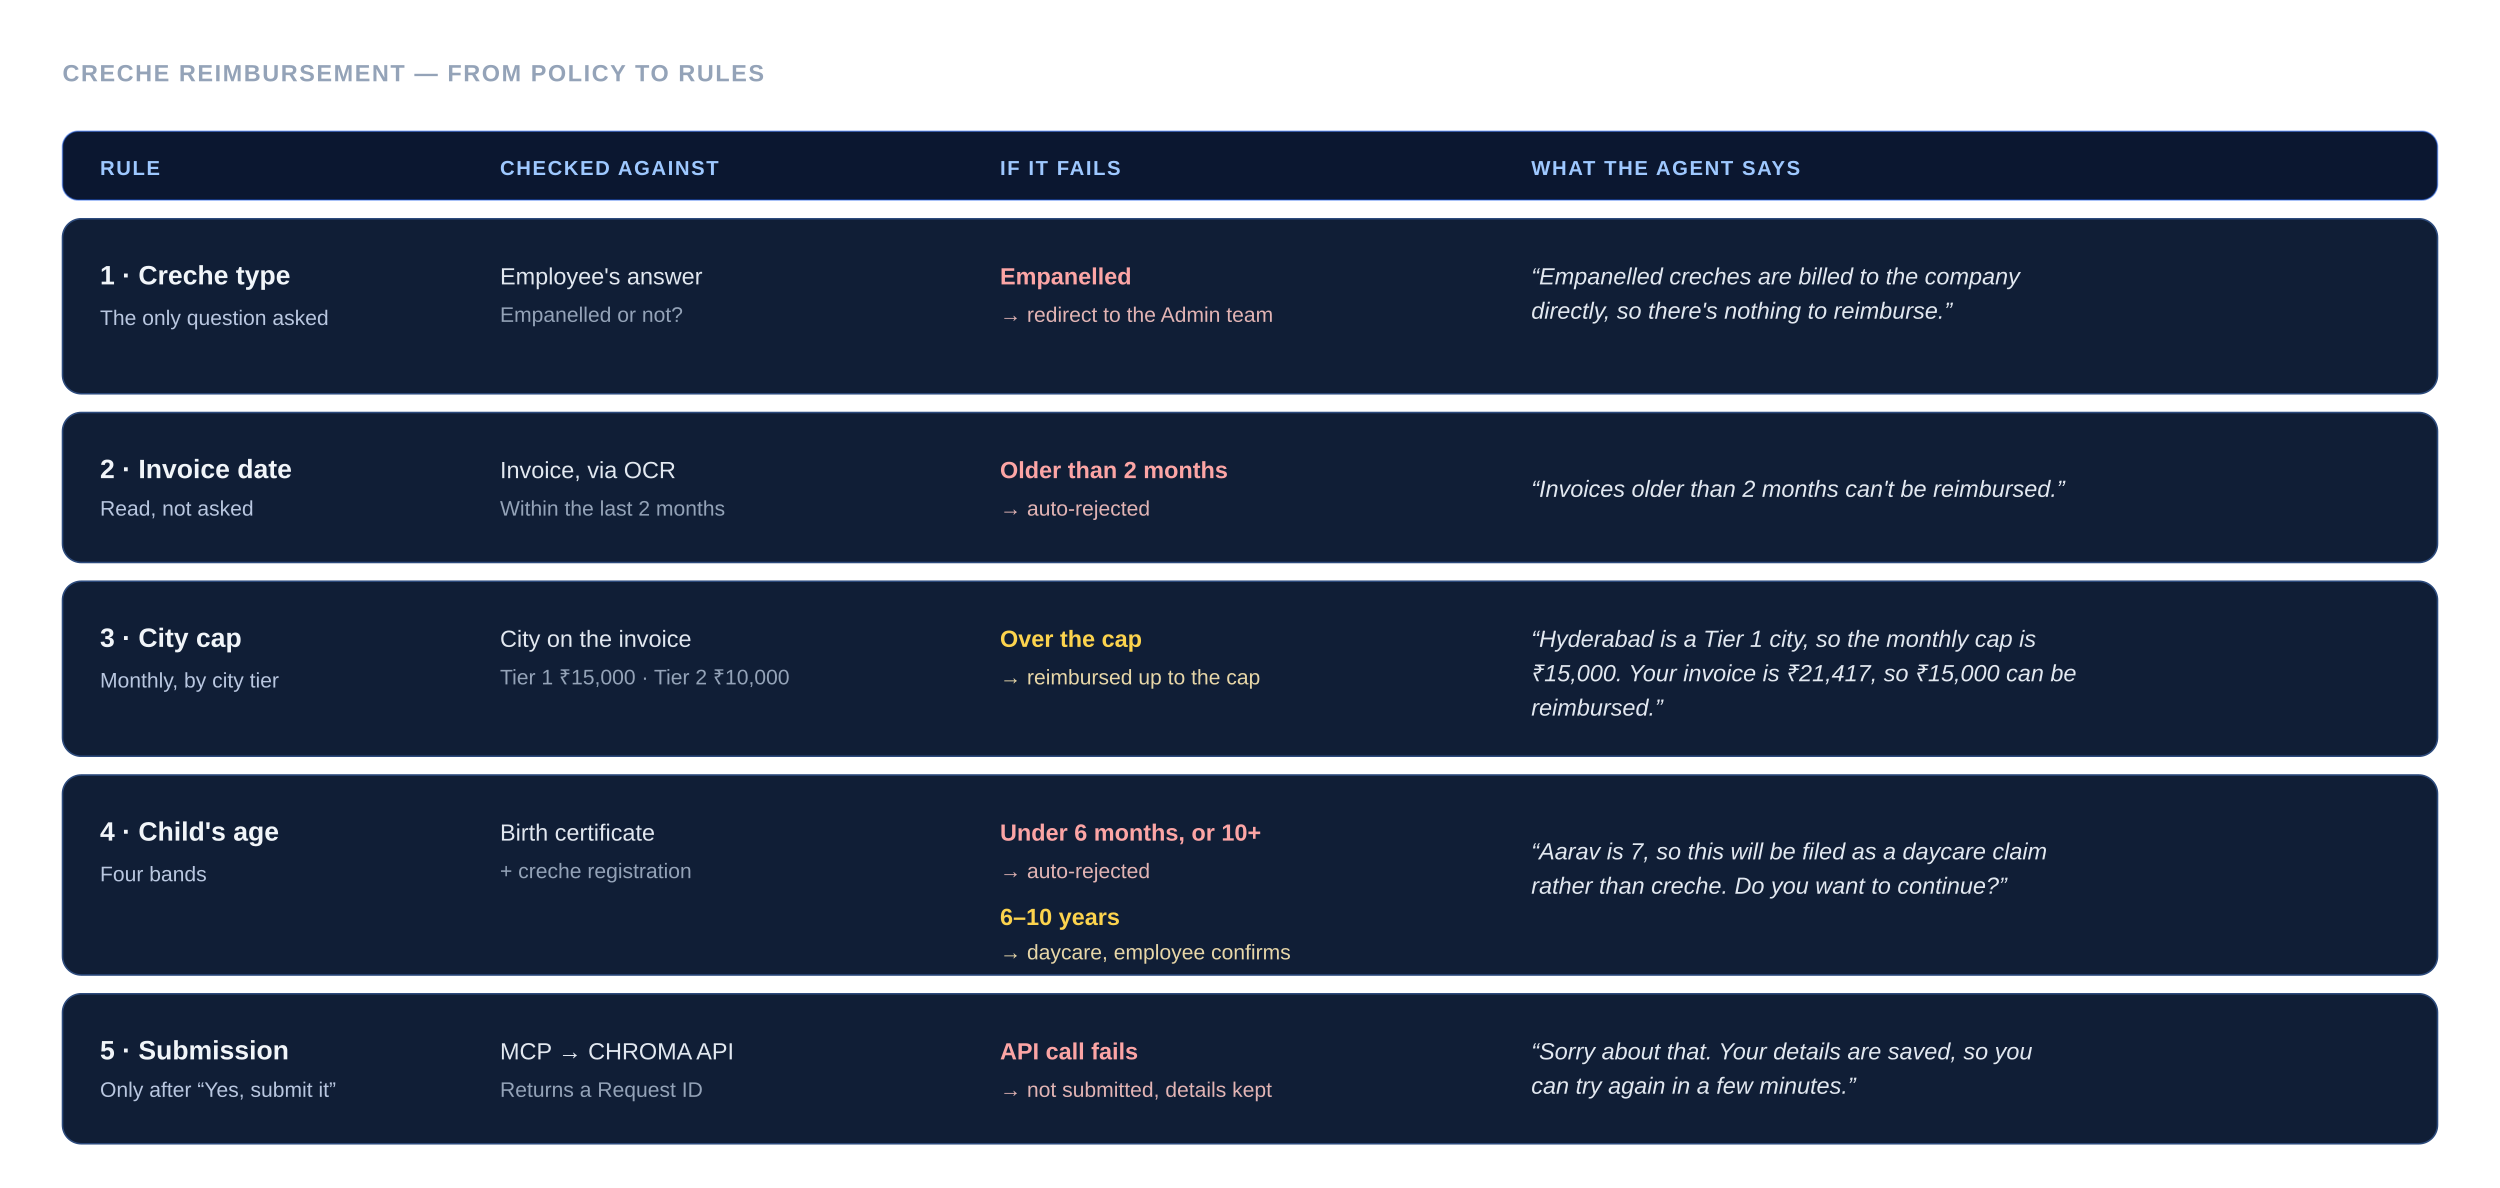
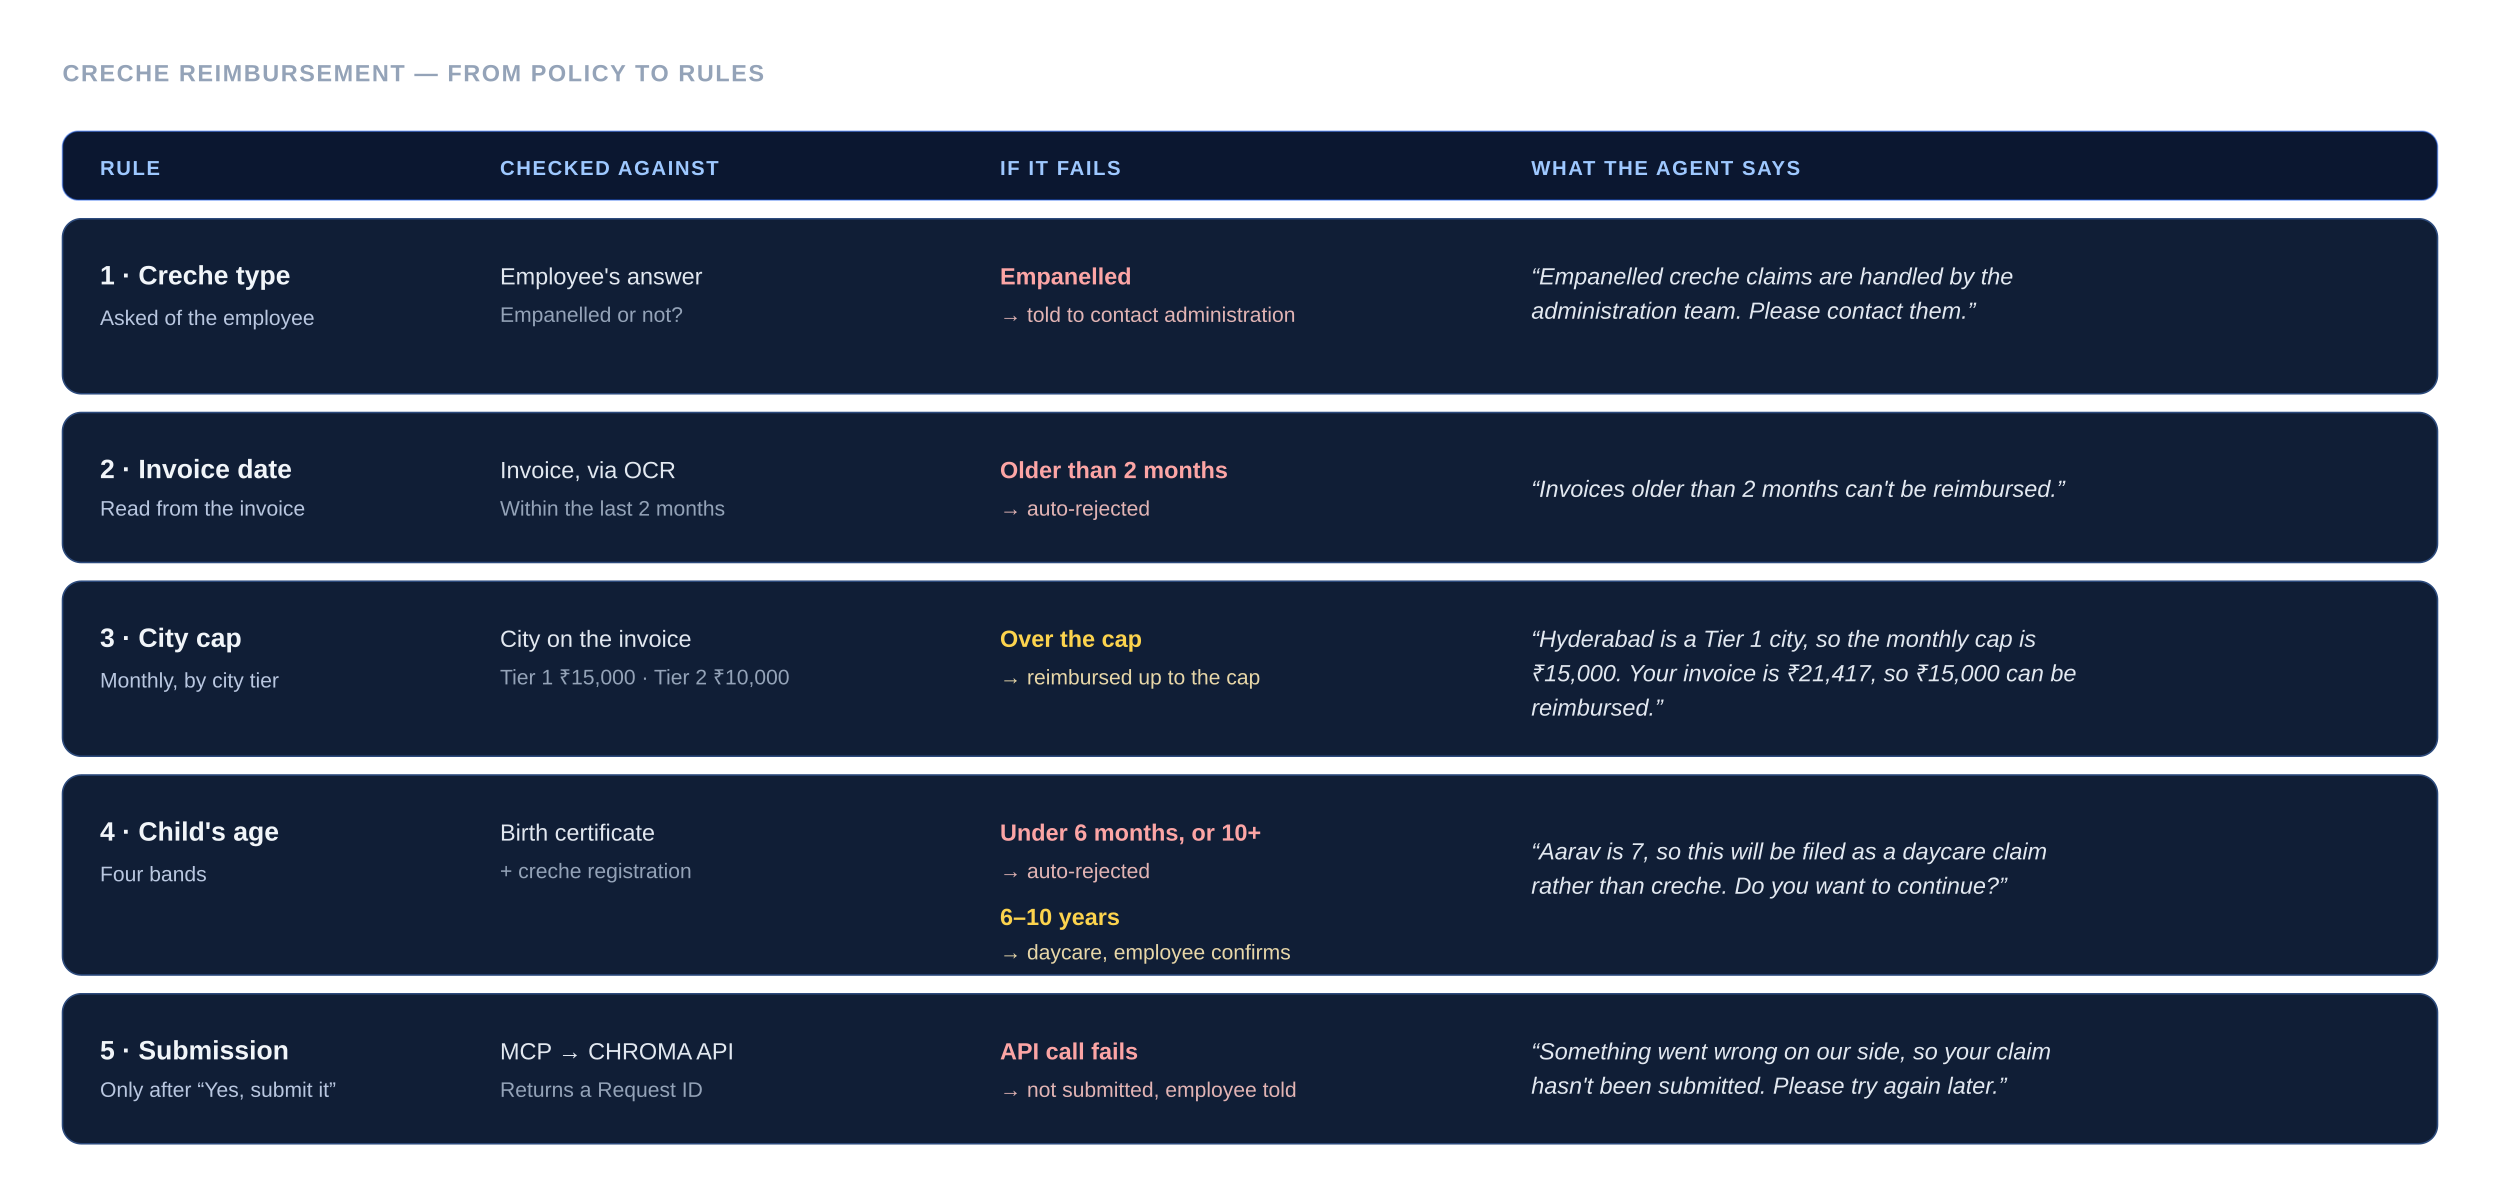
<svg xmlns="http://www.w3.org/2000/svg" viewBox="0 0 1600 760" font-family="'Helvetica Neue', Arial, sans-serif">
  <text x="40" y="52" font-size="15" font-weight="700" fill="#94A3B8" letter-spacing="1">CRECHE REIMBURSEMENT — FROM POLICY TO RULES</text>
  <g font-size="13" font-weight="700" fill="#9ec8ff" letter-spacing="1">
    <rect x="40" y="84" width="1520" height="44" rx="10" fill="#0b1730" stroke="#2563EB" stroke-opacity="0.5" />
    <text x="64" y="112">RULE</text>
    <text x="320" y="112">CHECKED AGAINST</text>
    <text x="640" y="112">IF IT FAILS</text>
    <text x="980" y="112">WHAT THE AGENT SAYS</text>
  </g>
  <g font-size="15">
    <rect x="40" y="140" width="1520" height="112" rx="12" fill="#101E36" stroke="#2C4A7C" />
    <text x="64" y="182" fill="#F1F5F9" font-weight="700" font-size="17">1 · Creche type</text>
-     <text x="64" y="208" fill="#B9C7E0" font-size="13.5">The only question asked</text>
+     <text x="64" y="208" fill="#B9C7E0" font-size="13.5">Asked of the employee</text>
    <text x="320" y="182" fill="#E2E8F0">Employee's answer</text>
    <text x="320" y="206" fill="#94A3B8" font-size="13.5">Empanelled or not?</text>
    <text x="640" y="182" fill="#FCA5A5" font-weight="700">Empanelled</text>
-     <text x="640" y="206" fill="#E2B4B4" font-size="13.5">→ redirect to the Admin team</text>
+     <text x="640" y="206" fill="#E2B4B4" font-size="13.5">→ told to contact administration</text>
    <text x="980" y="182" fill="#E2E8F0" font-style="italic">
-       <tspan x="980" dy="0">“Empanelled creches are billed to the company</tspan>
-       <tspan x="980" dy="22">directly, so there's nothing to reimburse.”</tspan>
+       <tspan x="980" dy="0">“Empanelled creche claims are handled by the</tspan>
+       <tspan x="980" dy="22">administration team. Please contact them.”</tspan>
    </text>
    <rect x="40" y="264" width="1520" height="96" rx="12" fill="#101E36" stroke="#2C4A7C" />
    <text x="64" y="306" fill="#F1F5F9" font-weight="700" font-size="17">2 · Invoice date</text>
-     <text x="64" y="330" fill="#B9C7E0" font-size="13.5">Read, not asked</text>
+     <text x="64" y="330" fill="#B9C7E0" font-size="13.5">Read from the invoice</text>
    <text x="320" y="306" fill="#E2E8F0">Invoice, via OCR</text>
    <text x="320" y="330" fill="#94A3B8" font-size="13.5">Within the last 2 months</text>
    <text x="640" y="306" fill="#FCA5A5" font-weight="700">Older than 2 months</text>
    <text x="640" y="330" fill="#E2B4B4" font-size="13.5">→ auto-rejected</text>
    <text x="980" y="318" fill="#E2E8F0" font-style="italic">“Invoices older than 2 months can't be reimbursed.”</text>
    <rect x="40" y="372" width="1520" height="112" rx="12" fill="#101E36" stroke="#2C4A7C" />
    <text x="64" y="414" fill="#F1F5F9" font-weight="700" font-size="17">3 · City cap</text>
    <text x="64" y="440" fill="#B9C7E0" font-size="13.5">Monthly, by city tier</text>
    <text x="320" y="414" fill="#E2E8F0">City on the invoice</text>
    <text x="320" y="438" fill="#94A3B8" font-size="13.5">Tier 1 ₹15,000 · Tier 2 ₹10,000</text>
    <text x="640" y="414" fill="#FCD34D" font-weight="700">Over the cap</text>
    <text x="640" y="438" fill="#E8D7A8" font-size="13.5">→ reimbursed up to the cap</text>
    <text x="980" y="414" fill="#E2E8F0" font-style="italic">
      <tspan x="980" dy="0">“Hyderabad is a Tier 1 city, so the monthly cap is</tspan>
      <tspan x="980" dy="22">₹15,000. Your invoice is ₹21,417, so ₹15,000 can be</tspan>
      <tspan x="980" dy="22">reimbursed.”</tspan>
    </text>
    <rect x="40" y="496" width="1520" height="128" rx="12" fill="#101E36" stroke="#2C4A7C" />
    <text x="64" y="538" fill="#F1F5F9" font-weight="700" font-size="17">4 · Child's age</text>
    <text x="64" y="564" fill="#B9C7E0" font-size="13.5">Four bands</text>
    <text x="320" y="538" fill="#E2E8F0">Birth certificate</text>
    <text x="320" y="562" fill="#94A3B8" font-size="13.5">+ creche registration</text>
    <text x="640" y="538" fill="#FCA5A5" font-weight="700">Under 6 months, or 10+</text>
    <text x="640" y="562" fill="#E2B4B4" font-size="13.5">→ auto-rejected</text>
    <text x="640" y="592" fill="#FCD34D" font-weight="700">6–10 years</text>
    <text x="640" y="614" fill="#E8D7A8" font-size="13.5">→ daycare, employee confirms</text>
    <text x="980" y="550" fill="#E2E8F0" font-style="italic">
      <tspan x="980" dy="0">“Aarav is 7, so this will be filed as a daycare claim</tspan>
      <tspan x="980" dy="22">rather than creche. Do you want to continue?”</tspan>
    </text>
    <rect x="40" y="636" width="1520" height="96" rx="12" fill="#101E36" stroke="#2C4A7C" />
    <text x="64" y="678" fill="#F1F5F9" font-weight="700" font-size="17">5 · Submission</text>
    <text x="64" y="702" fill="#B9C7E0" font-size="13.5">Only after “Yes, submit it”</text>
    <text x="320" y="678" fill="#E2E8F0">MCP → CHROMA API</text>
    <text x="320" y="702" fill="#94A3B8" font-size="13.5">Returns a Request ID</text>
    <text x="640" y="678" fill="#FCA5A5" font-weight="700">API call fails</text>
-     <text x="640" y="702" fill="#E2B4B4" font-size="13.5">→ not submitted, details kept</text>
+     <text x="640" y="702" fill="#E2B4B4" font-size="13.5">→ not submitted, employee told</text>
    <text x="980" y="678" fill="#E2E8F0" font-style="italic">
-       <tspan x="980" dy="0">“Sorry about that. Your details are saved, so you</tspan>
-       <tspan x="980" dy="22">can try again in a few minutes.”</tspan>
+       <tspan x="980" dy="0">“Something went wrong on our side, so your claim</tspan>
+       <tspan x="980" dy="22">hasn't been submitted. Please try again later.”</tspan>
    </text>
  </g>
</svg>
